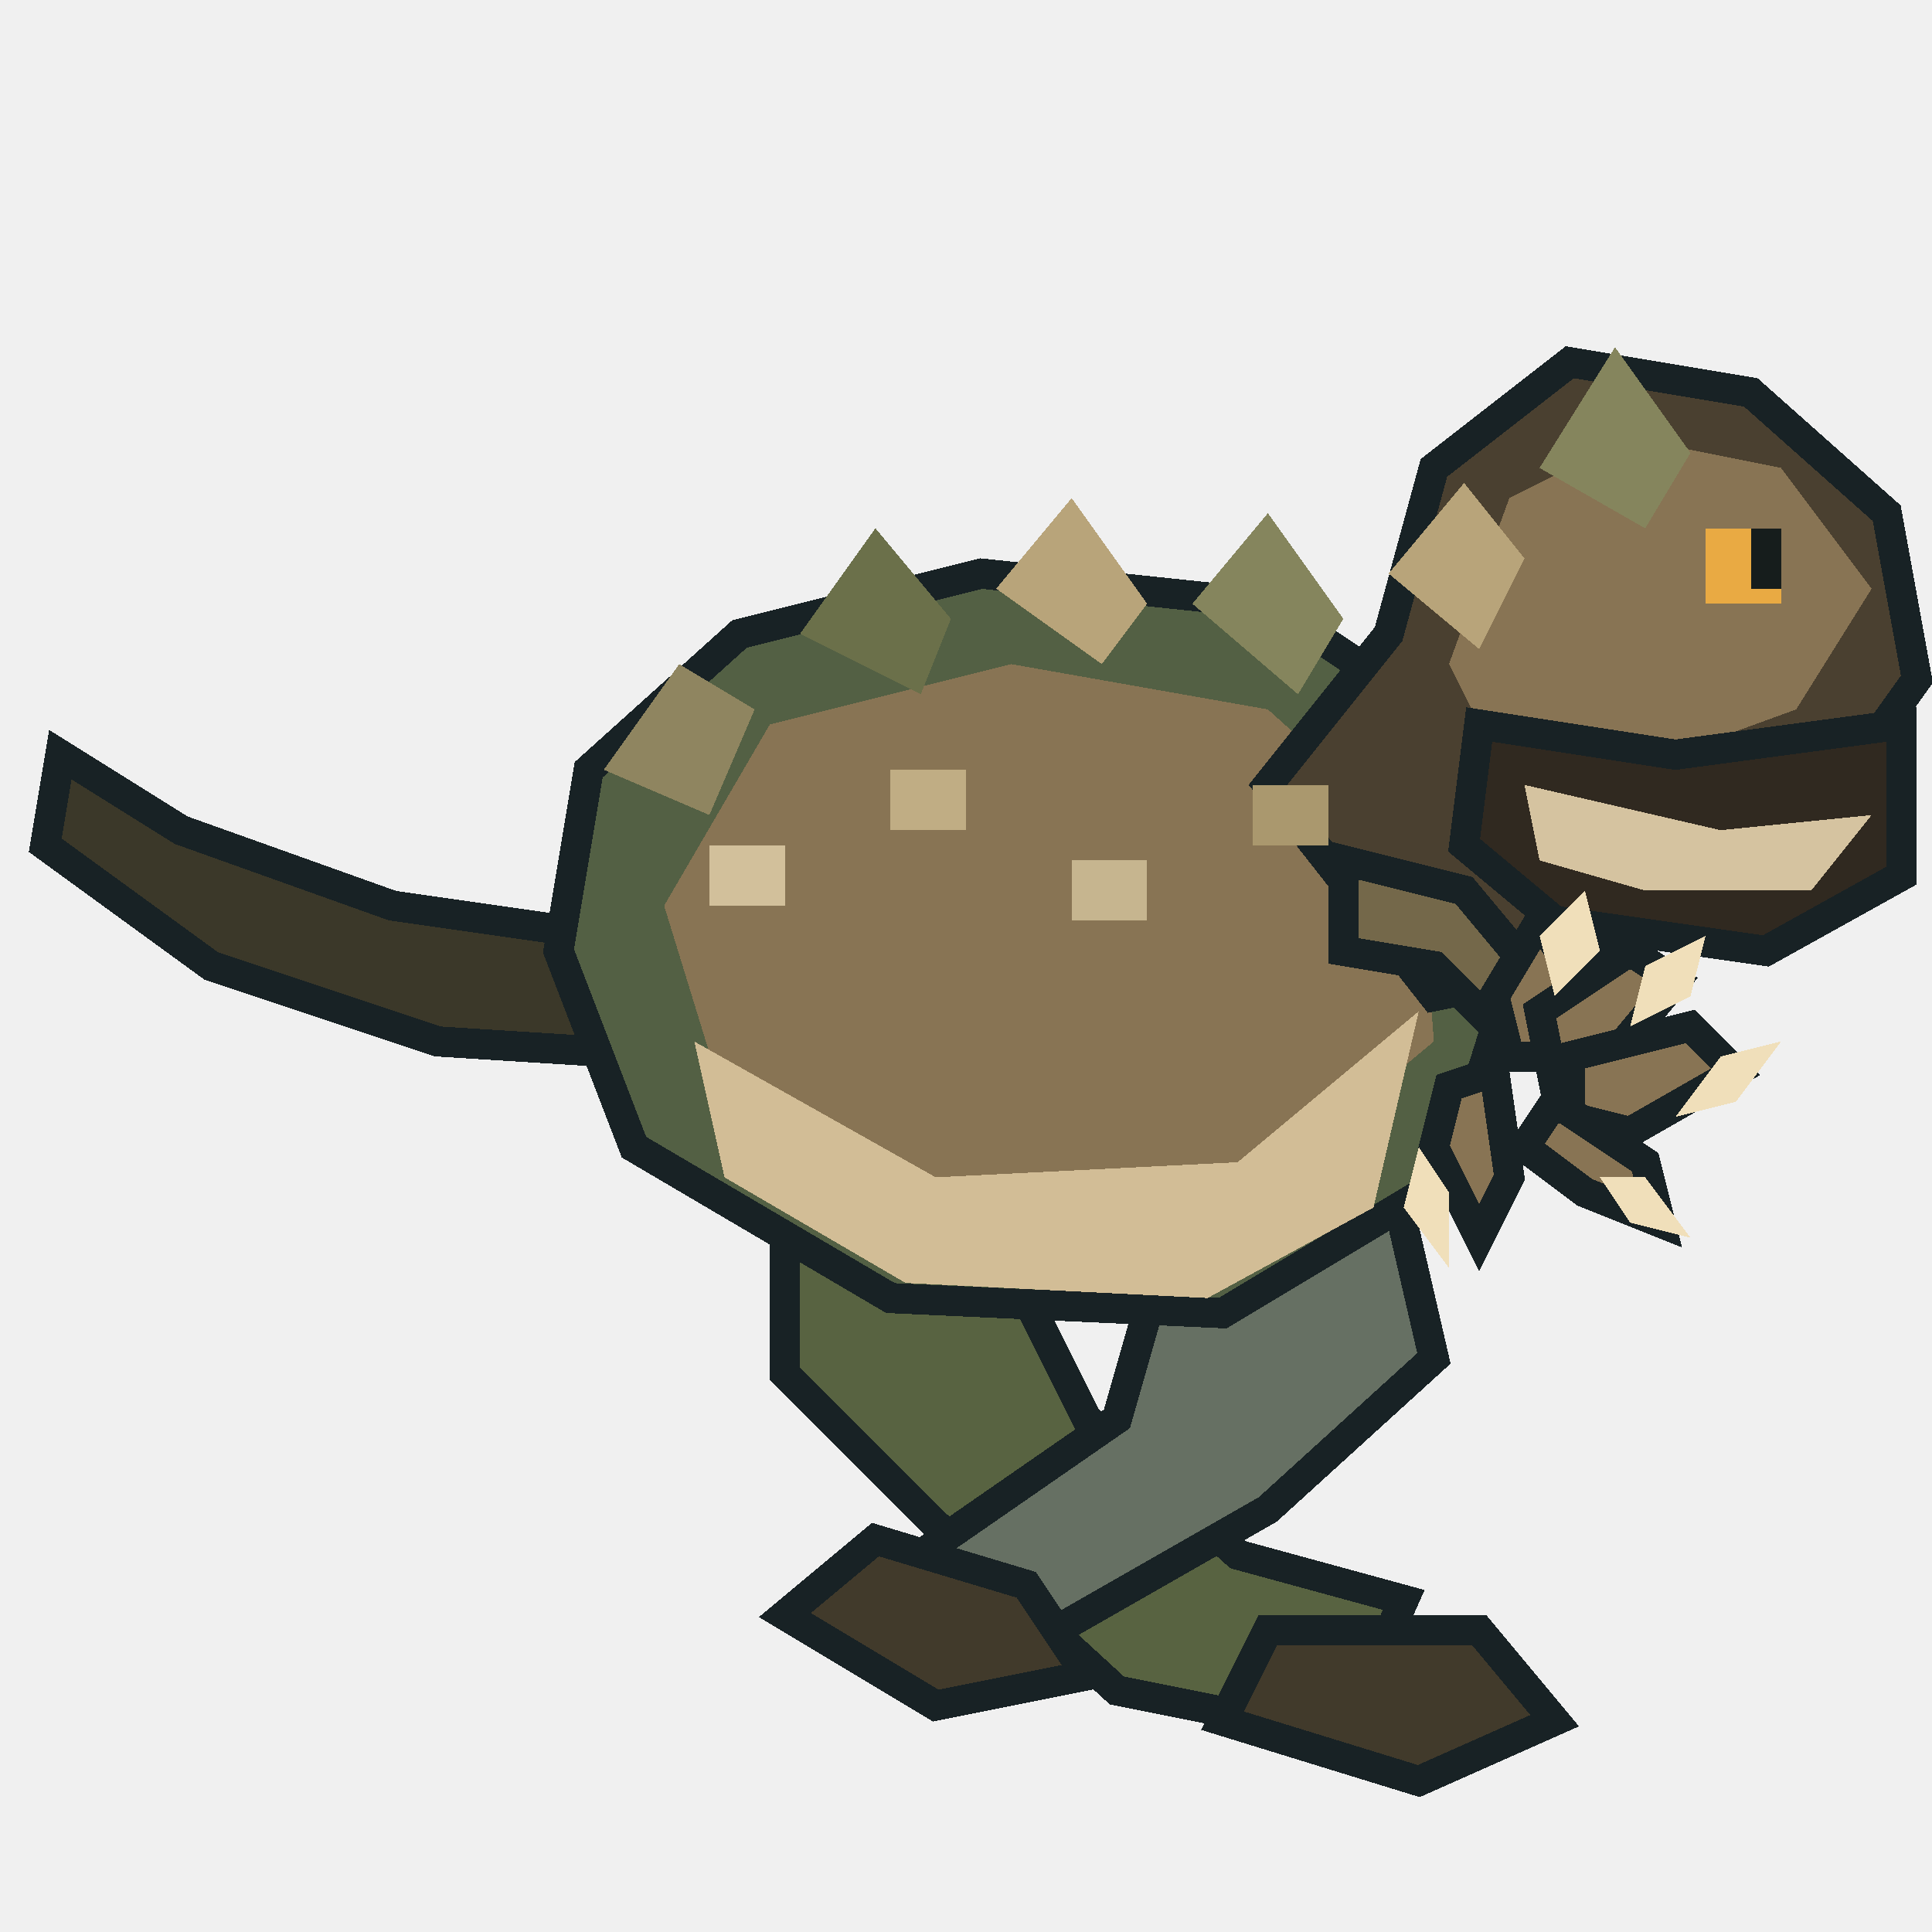
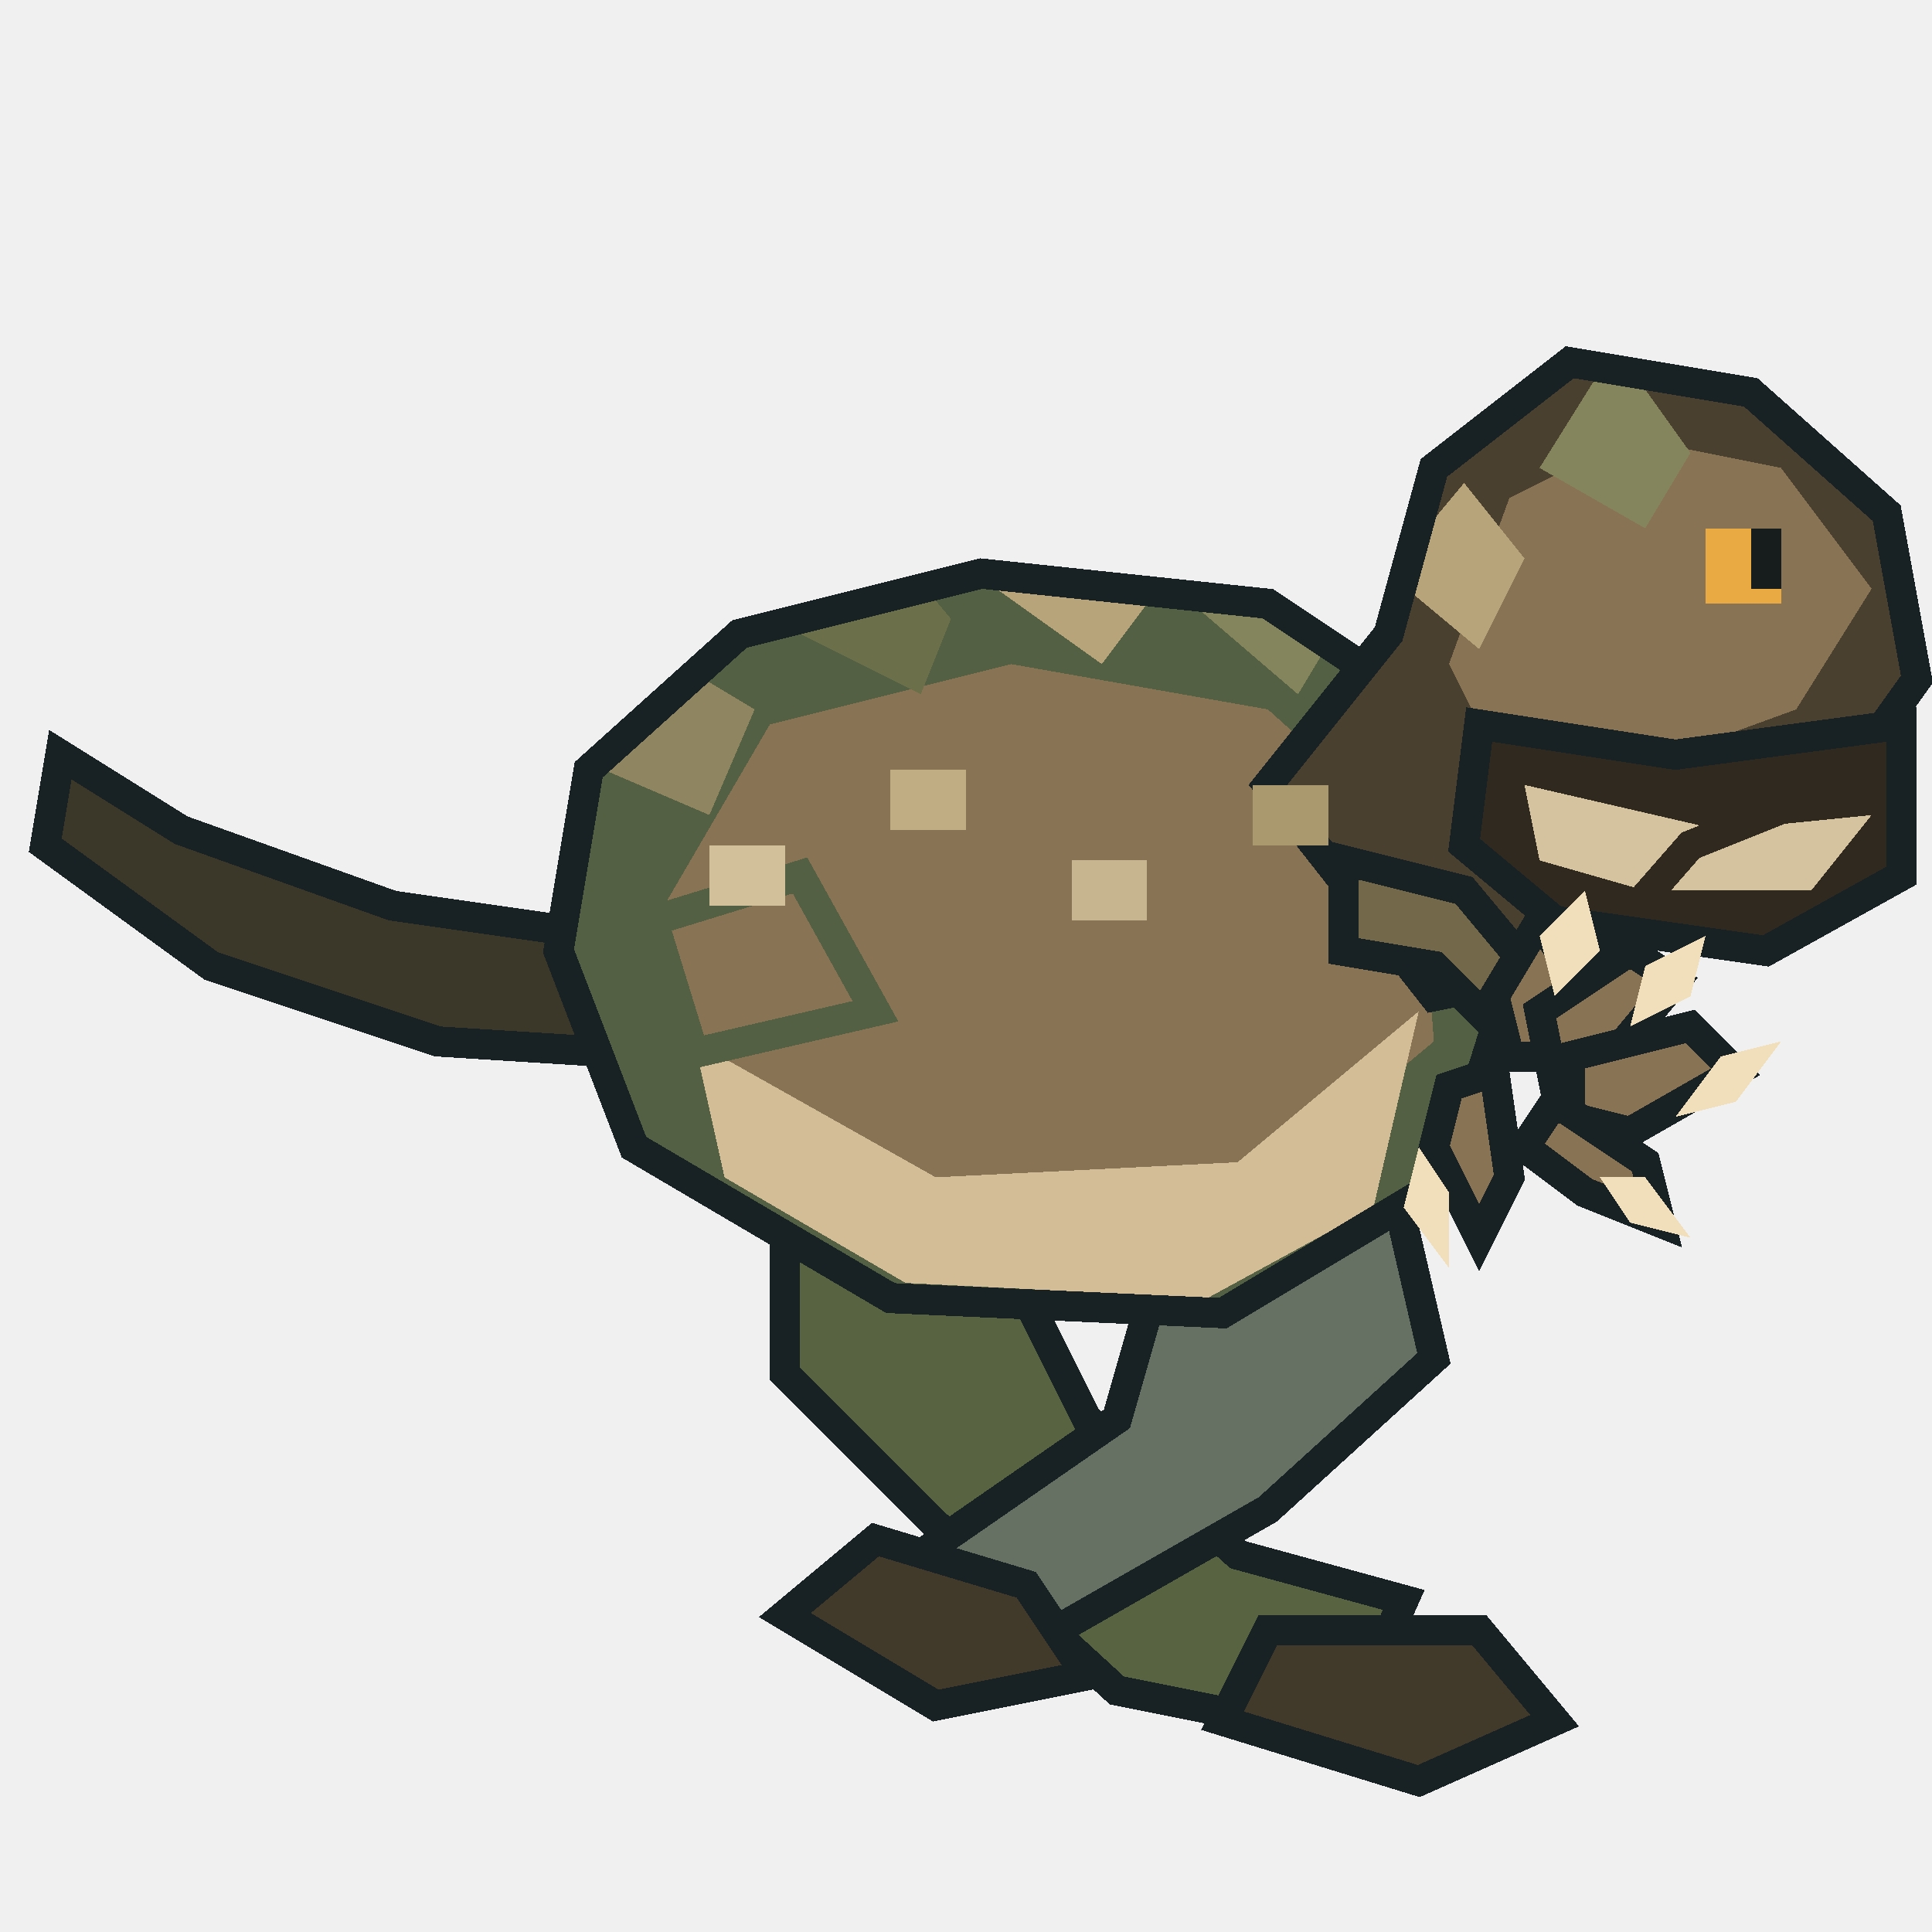
<svg xmlns="http://www.w3.org/2000/svg" viewBox="0 0 128 128" shape-rendering="crispEdges" role="img" aria-label="Vasti" data-character="Vasti" data-species="Vastatosaurus rex" data-origin="King Kong 2005" data-pose="runB" data-anatomy="armored tyrannosaur skull five-fingered forelimbs" data-hand-digits="5" data-colors="olive-green brown beige">
  <g>
    <g stroke="#182225" stroke-width="2" stroke-linejoin="miter">
      <polygon points="52,78 66,82 72,94 82,103 93,106 89,115 74,112 62,101 52,91" fill="#586341" />
      <polygon points="78,80 92,77 95,90 84,100 70,108 61,103 74,94" fill="#667063" />
      <polygon points="84,108 98,108 103,114 94,118 81,114" fill="#413a2b" />
      <polygon points="58,102 68,105 72,111 62,113 52,107" fill="#413a2b" />
    </g>
    <g stroke="#182225" stroke-width="2" stroke-linejoin="miter">
+       <defs>
+         <mask id="dino-outline-mask-3" maskUnits="userSpaceOnUse" x="0" y="0" width="128" height="128" style="mask-type:luminance">
+           <g fill="#ffffff" stroke="none">
+             <polygon points="53,58 40,62 26,60 12,55 4,50 3,56 14,64 29,69 45,70 58,67" />
+             <polygon points="37,63 39,51 49,42 65,38 84,40 96,48 101,62 96,78 81,87 59,86 42,76" />
+             <polygon points="84,52 92,42 95,31 104,24 116,26 125,34 127,45 122,52 112,56 105,64 95,66" />
+             <polygon points="98,48 111,50 126,48 126,58 117,63 103,61 97,56" />
+             <polygon points="89,57 97,59 102,65 99,68 95,64 89,63" />
+             <polygon points="99,66 102,61 104,64 103,70 100,70" />
+             <polygon points="102,67 108,63 111,65 106,71 103,72" />
+             <polygon points="104,70 112,68 115,71 108,75 104,74" />
+             <polygon points="103,73 109,77 110,81 105,79 101,76" />
+             <polygon points="99,71 100,78 98,82 95,76 96,72" />
+           </g>
+           <polygon points="53,58 40,62 26,60 12,55 4,50 3,56 14,64 29,69 45,70 58,67" fill="none" stroke="#000000" stroke-width="2" stroke-linejoin="miter" />
+           <polygon points="37,63 39,51 49,42 65,38 84,40 96,48 101,62 96,78 81,87 59,86 42,76" fill="none" stroke="#000000" stroke-width="2" stroke-linejoin="miter" />
+           <polygon points="84,52 92,42 95,31 104,24 116,26 125,34 127,45 122,52 112,56 105,64 95,66" fill="none" stroke="#000000" stroke-width="2" stroke-linejoin="miter" />
+           <polygon points="98,48 111,50 126,48 126,58 117,63 103,61 97,56" fill="none" stroke="#000000" stroke-width="2" stroke-linejoin="miter" />
+           <polygon points="89,57 97,59 102,65 99,68 95,64 89,63" fill="none" stroke="#000000" stroke-width="2" stroke-linejoin="miter" />
+           <polygon points="99,66 102,61 104,64 103,70 100,70" fill="none" stroke="#000000" stroke-width="2" stroke-linejoin="miter" />
+           <polygon points="102,67 108,63 111,65 106,71 103,72" fill="none" stroke="#000000" stroke-width="2" stroke-linejoin="miter" />
+           <polygon points="104,70 112,68 115,71 108,75 104,74" fill="none" stroke="#000000" stroke-width="2" stroke-linejoin="miter" />
+           <polygon points="103,73 109,77 110,81 105,79 101,76" fill="none" stroke="#000000" stroke-width="2" stroke-linejoin="miter" />
+           <polygon points="99,71 100,78 98,82 95,76 96,72" fill="none" stroke="#000000" stroke-width="2" stroke-linejoin="miter" />
+         </mask>
+       </defs>
      <polygon points="53,58 40,62 26,60 12,55 4,50 3,56 14,64 29,69 45,70 58,67" fill="#3b3829" />
      <polygon points="37,63 39,51 49,42 65,38 84,40 96,48 101,62 96,78 81,87 59,86 42,76" fill="#536044" />
-       <polygon points="44,60 51,48 67,44 84,47 94,56 95,69 83,79 62,80 48,73" fill="#887454" stroke="none" />
-       <polygon points="46,69 62,78 82,77 94,67 91,80 80,86 60,85 48,78" fill="#d2bd96" stroke="none" />
+       <polygon points="44,60 51,48 67,44 84,47 94,56 95,69 83,79 62,80 48,73" fill="#887454" stroke="none" mask="url(#dino-outline-mask-3)" />
+       <polygon points="46,69 62,78 82,77 94,67 91,80 80,86 60,85 48,78" fill="#d2bd96" stroke="none" mask="url(#dino-outline-mask-3)" />
      <polygon points="84,52 92,42 95,31 104,24 116,26 125,34 127,45 122,52 112,56 105,64 95,66" fill="#4a4030" />
-       <polygon points="96,44 100,33 108,29 118,31 124,39 119,47 108,51 100,52" fill="#887454" stroke="none" />
+       <polygon points="96,44 100,33 108,29 118,31 124,39 119,47 108,51 100,52" fill="#887454" stroke="none" mask="url(#dino-outline-mask-3)" />
      <polygon points="98,48 111,50 126,48 126,58 117,63 103,61 97,56" fill="#302920" />
-       <polygon points="101,52 114,55 124,54 120,59 109,59 102,57" fill="#d5c3a0" stroke="none" />
-       <polygon points="40,51 45,44 50,47 47,54" fill="#8f8560" stroke="none" />
-       <polygon points="53,42 58,35 63,41 61,46" fill="#6b704a" stroke="none" />
-       <polygon points="66,39 71,33 76,40 73,44" fill="#b8a47a" stroke="none" />
-       <polygon points="79,40 84,34 89,41 86,46" fill="#85855d" stroke="none" />
-       <polygon points="92,38 97,32 101,37 98,43" fill="#b8a47a" stroke="none" />
-       <polygon points="102,31 107,23 112,30 109,35" fill="#85855d" stroke="none" />
+       <polygon points="101,52 114,55 124,54 120,59 109,59 102,57" fill="#d5c3a0" stroke="none" mask="url(#dino-outline-mask-3)" />
+       <polygon points="40,51 45,44 50,47 47,54" fill="#8f8560" stroke="none" mask="url(#dino-outline-mask-3)" />
+       <polygon points="53,42 58,35 63,41 61,46" fill="#6b704a" stroke="none" mask="url(#dino-outline-mask-3)" />
+       <polygon points="66,39 71,33 76,40 73,44" fill="#b8a47a" stroke="none" mask="url(#dino-outline-mask-3)" />
+       <polygon points="79,40 84,34 89,41 86,46" fill="#85855d" stroke="none" mask="url(#dino-outline-mask-3)" />
+       <polygon points="92,38 97,32 101,37 98,43" fill="#b8a47a" stroke="none" mask="url(#dino-outline-mask-3)" />
+       <polygon points="102,31 107,23 112,30 109,35" fill="#85855d" stroke="none" mask="url(#dino-outline-mask-3)" />
      <rect x="47" y="56" width="5" height="4" fill="#d2c09b" stroke="none" />
      <rect x="59" y="51" width="5" height="4" fill="#c0ad84" stroke="none" />
      <rect x="71" y="57" width="5" height="4" fill="#c6b58f" stroke="none" />
      <rect x="83" y="52" width="5" height="4" fill="#aa986e" stroke="none" />
      <polygon points="89,57 97,59 102,65 99,68 95,64 89,63" fill="#74684a" />
      <polygon points="99,66 102,61 104,64 103,70 100,70" fill="#887454" />
      <polygon points="102,67 108,63 111,65 106,71 103,72" fill="#887454" />
      <polygon points="104,70 112,68 115,71 108,75 104,74" fill="#887454" />
      <polygon points="103,73 109,77 110,81 105,79 101,76" fill="#887454" />
      <polygon points="99,71 100,78 98,82 95,76 96,72" fill="#887454" />
      <polygon points="102,62 105,59 106,63 103,66" fill="#f0dfba" stroke="none" />
      <polygon points="109,64 113,62 112,66 108,68" fill="#f0dfba" stroke="none" />
      <polygon points="114,70 118,69 115,73 111,74" fill="#f0dfba" stroke="none" />
      <polygon points="109,78 112,82 108,81 106,78" fill="#f0dfba" stroke="none" />
      <polygon points="96,79 96,84 93,80 94,76" fill="#f0dfba" stroke="none" />
      <rect x="113" y="35" width="5" height="5" fill="#e9aa43" stroke="none" />
      <rect x="116" y="35" width="2" height="4" fill="#161d1c" stroke="none" />
    </g>
  </g>
</svg>
